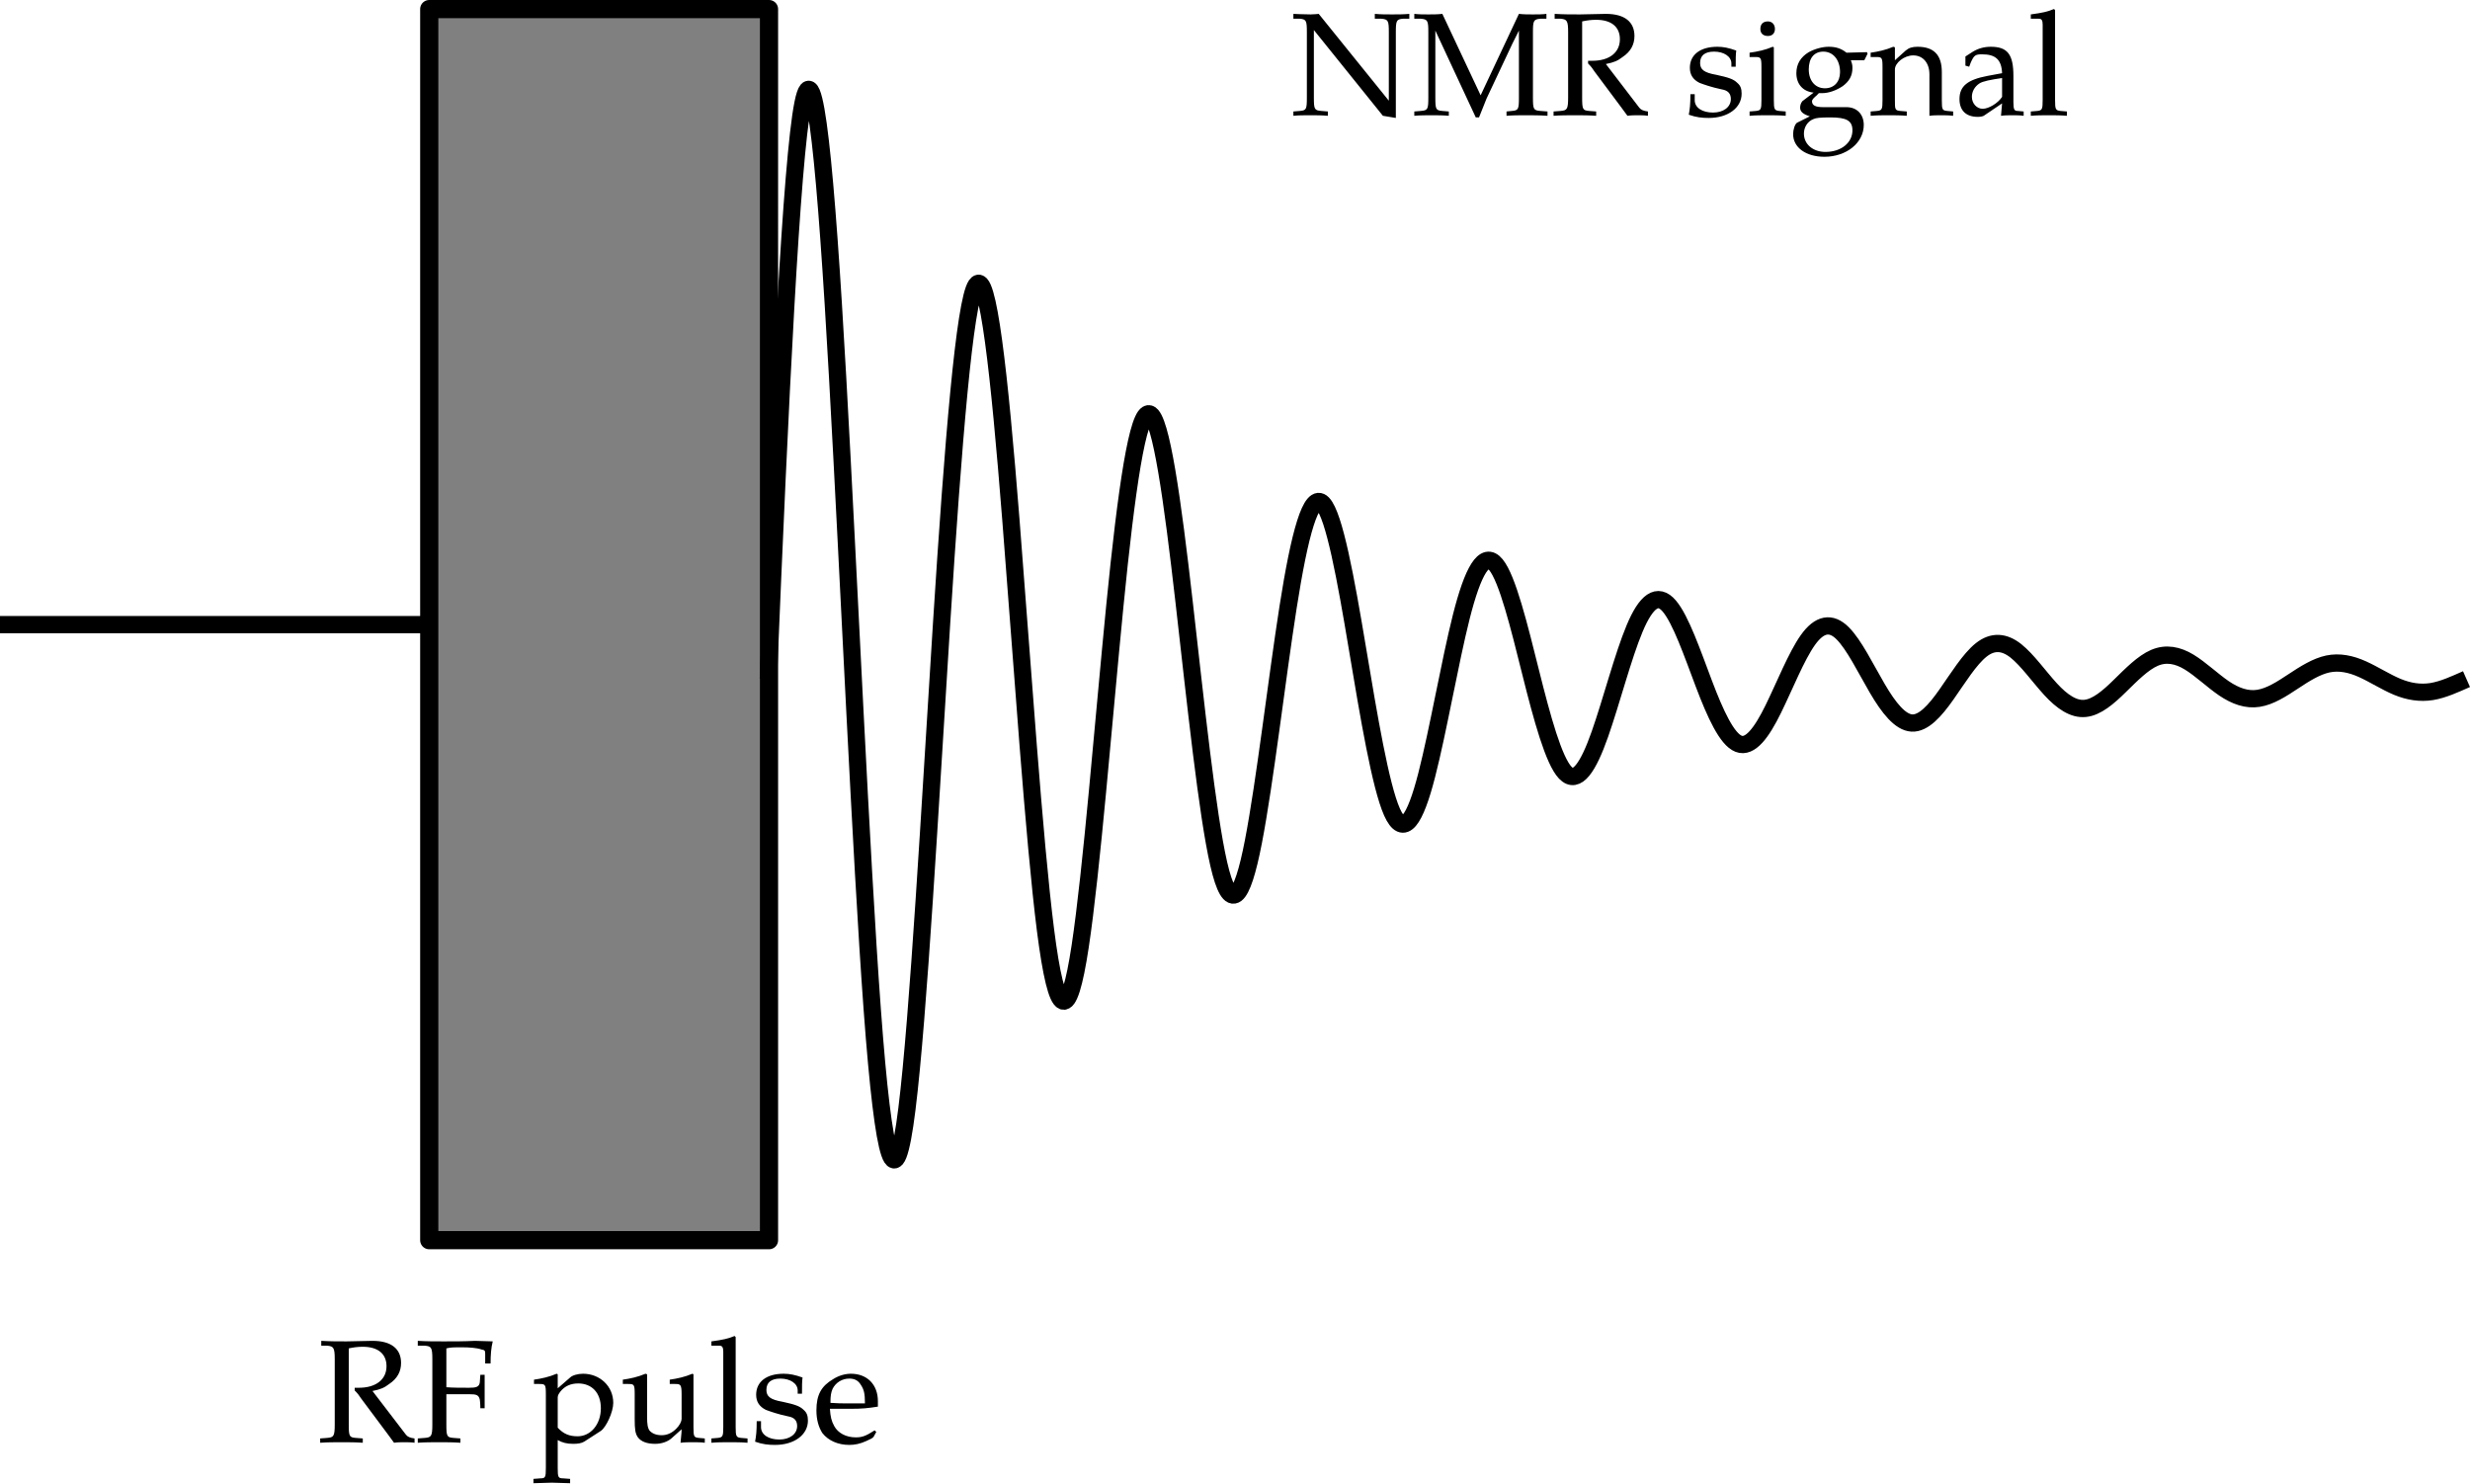
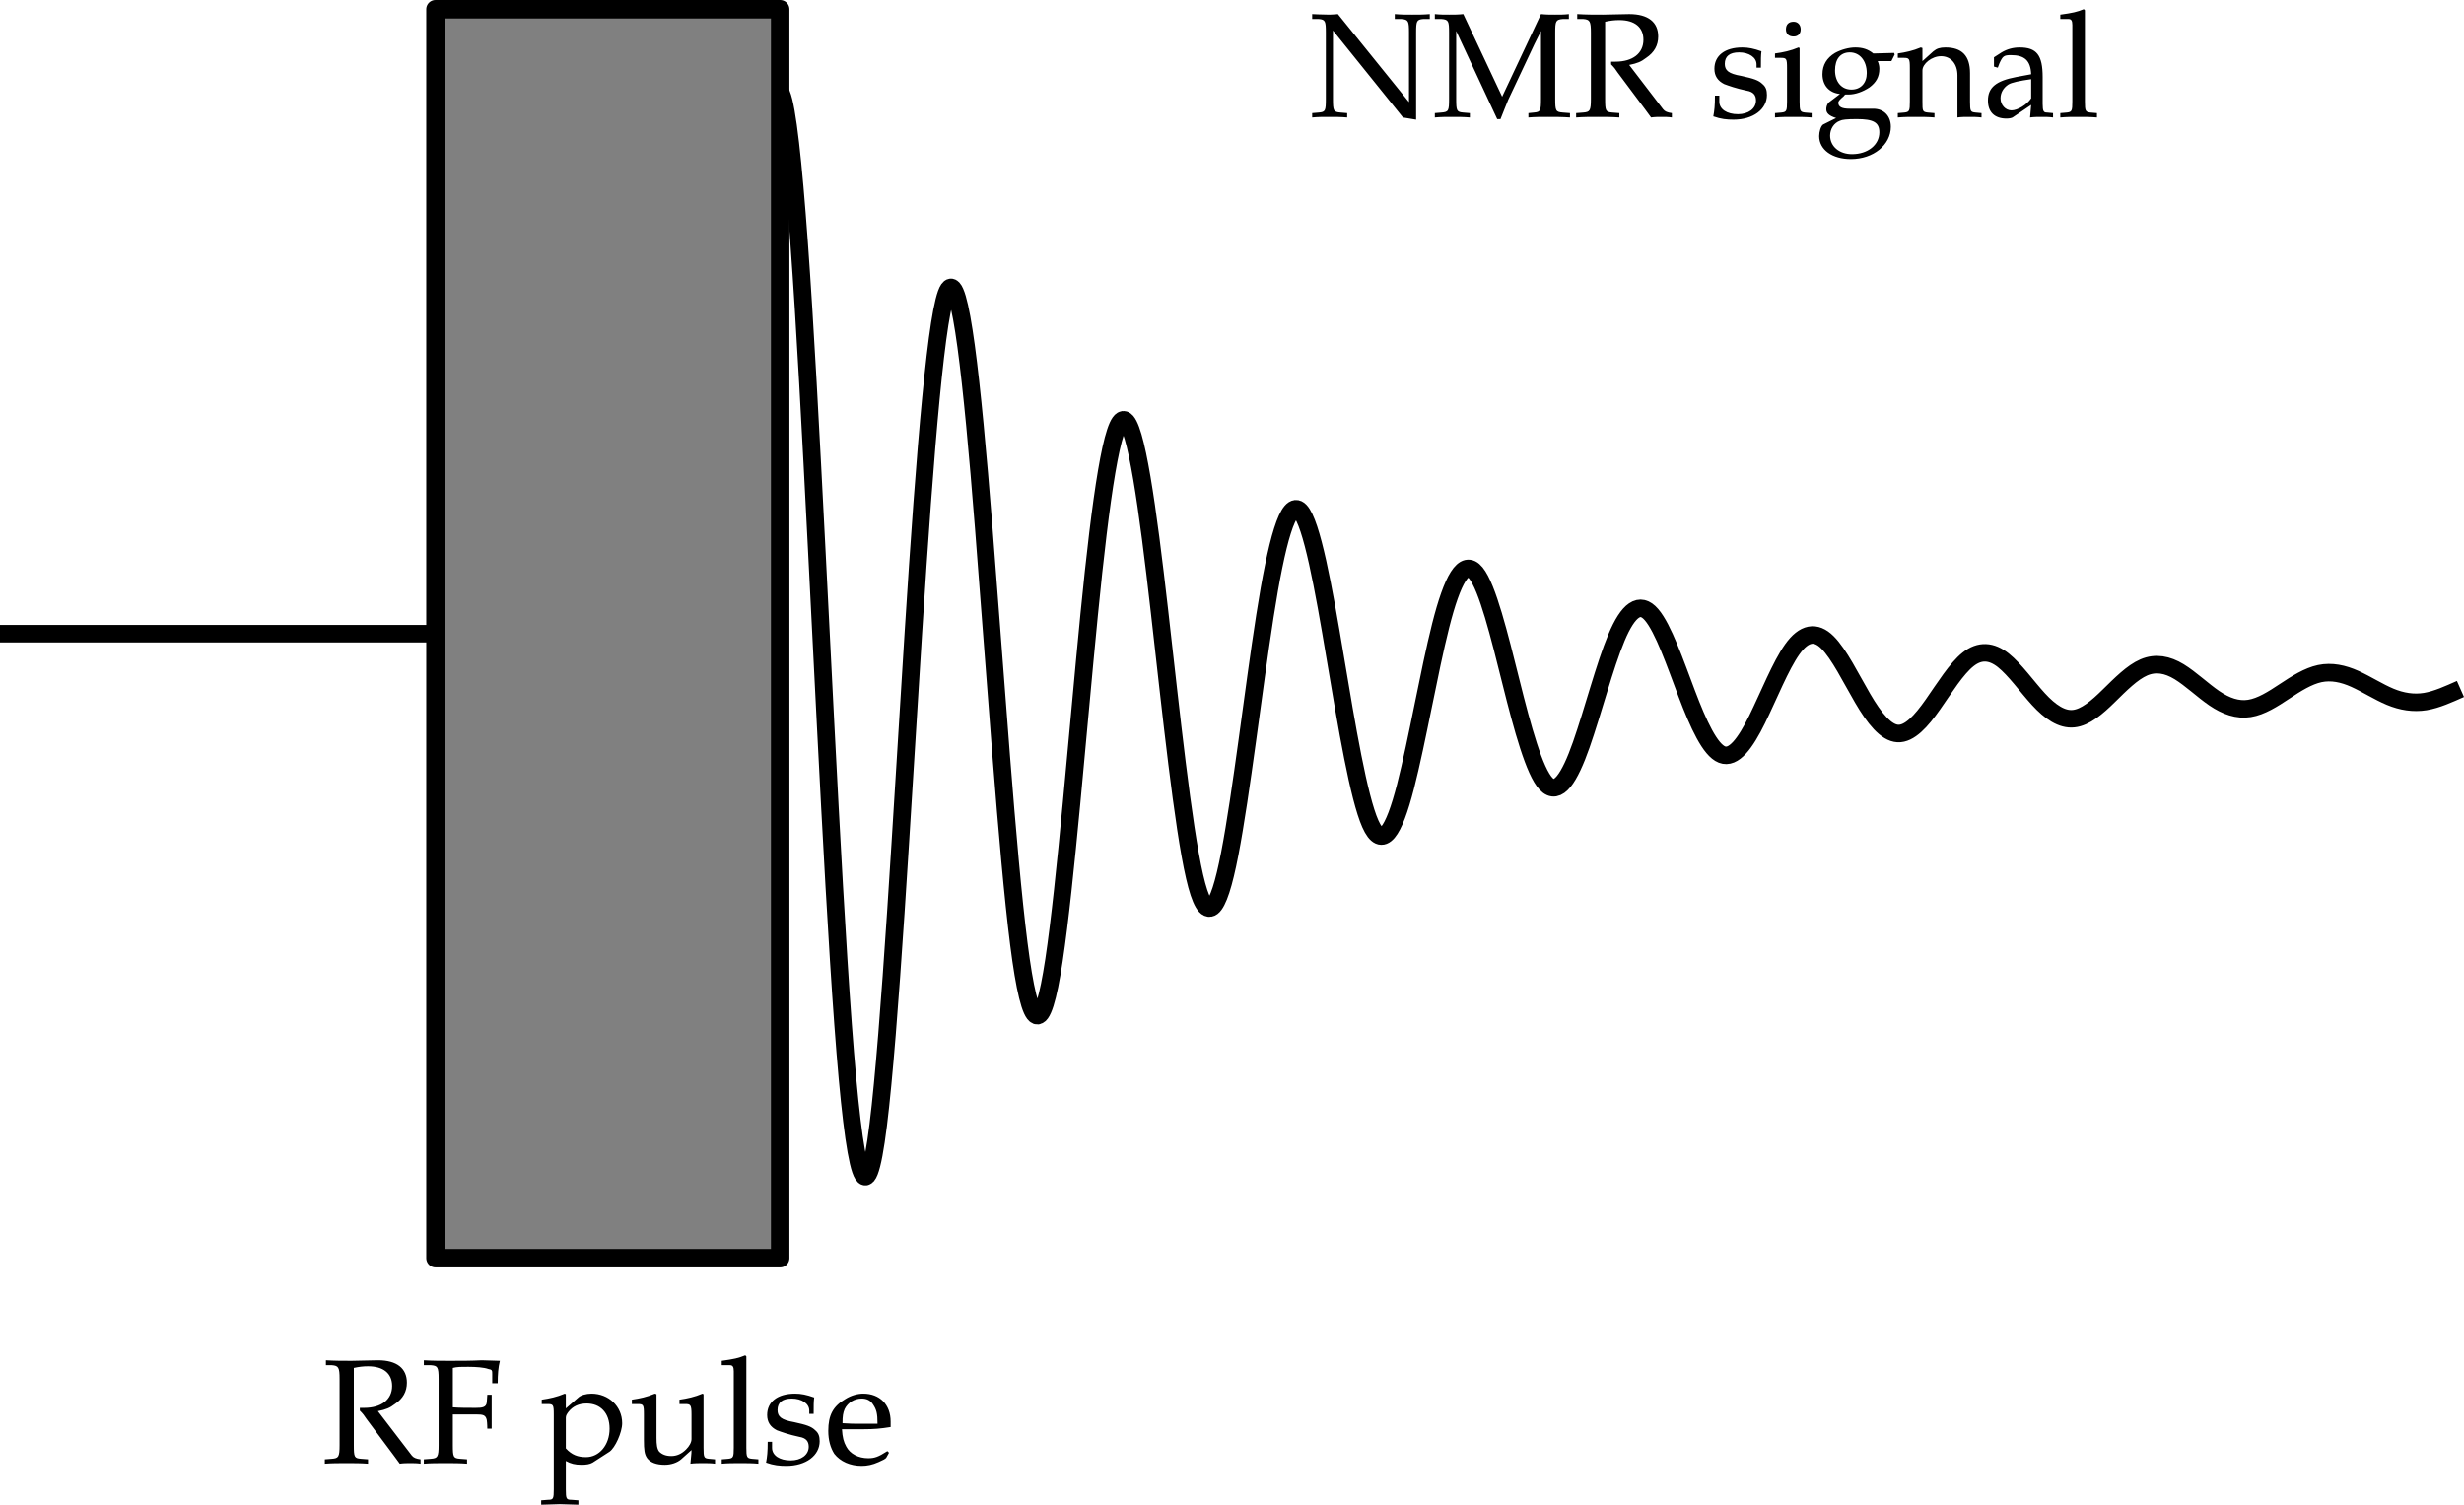
- <svg xmlns="http://www.w3.org/2000/svg" width="71.57mm" height="42.977mm" viewBox="0 0 71.57 42.977" version="1.1" id="svg1">
+ <svg xmlns="http://www.w3.org/2000/svg" width="70.374mm" height="42.977mm" viewBox="0 0 70.374 42.977" version="1.1" id="svg1">
  <defs id="defs1" />
  <g id="layer1" transform="translate(-53.48036,-108.2504)">
+     <path style="fill:none;stroke:#000000;stroke-width:0.5;stroke-linejoin:round;stroke-dasharray:none" d="m 74.547,127.928 c 0.335,-8.07 0.669,-15.014 1.004,-16.682 0.335,-1.667 0.669,1.952 1.004,7.934 0.335,5.98 0.669,13.776 1.004,18.328 0.335,4.552 0.67,5.567 1.004,2.875 0.335,-2.693 0.669,-8.782 1.004,-14.06 0.335,-5.279 0.669,-9.334 1.004,-9.815 0.335,-0.481 0.67,2.563 1.004,6.795 0.335,4.23 0.669,9.271 1.004,11.9 0.335,2.628 0.669,2.685 1.004,0.47 0.335,-2.215 0.669,-6.467 1.004,-9.861 0.335,-3.394 0.669,-5.673 1.004,-5.57 0.335,0.101 0.669,2.518 1.004,5.453 0.335,2.937 0.669,6.139 1.004,7.592 0.335,1.454 0.67,1.081 1.004,-0.651 0.335,-1.732 0.669,-4.647 1.004,-6.79 0.335,-2.142 0.669,-3.354 1.004,-3.007 0.335,0.347 0.67,2.187 1.004,4.189 0.335,2.001 0.669,3.997 1.004,4.752 0.335,0.754 0.669,0.238 1.004,-1.067 0.335,-1.304 0.67,-3.27 1.004,-4.595 0.335,-1.324 0.669,-1.917 1.004,-1.504 0.335,0.413 0.669,1.773 1.004,3.114 0.335,1.343 0.669,2.558 1.004,2.911 0.335,0.353 0.669,-0.164 1.004,-1.118 0.335,-0.955 0.669,-2.258 1.005,-3.059 0.334,-0.801 0.669,-1.046 1.003,-0.654 0.335,0.391 0.67,1.37 1.005,2.255 0.335,0.885 0.669,1.607 1.005,1.738 0.335,0.132 0.669,-0.321 1.004,-1.003 0.335,-0.683 0.67,-1.533 1.005,-2.004 0.335,-0.47 0.669,-0.53 1.003,-0.198 0.336,0.333 0.67,1.024 1.005,1.597 0.335,0.575 0.669,0.989 1.005,1.007 0.334,0.018 0.669,-0.352 1.003,-0.829 0.335,-0.478 0.67,-1.023 1.005,-1.289 0.335,-0.266 0.669,-0.239 1.005,0.027 0.335,0.267 0.669,0.744 1.004,1.11 0.334,0.365 0.67,0.593 1.005,0.557 0.335,-0.034 0.669,-0.321 1.003,-0.65 0.336,-0.329 0.67,-0.671 1.005,-0.815 0.335,-0.143 0.669,-0.08 1.005,0.124 0.335,0.205 0.669,0.529 1.004,0.758 0.336,0.229 0.67,0.345 1.005,0.291 0.335,-0.053 0.669,-0.267 1.005,-0.49 0.335,-0.222 0.669,-0.433 1.003,-0.505 0.335,-0.07 0.67,10e-4 1.005,0.152 0.334,0.151 0.669,0.369 1.003,0.509 0.336,0.14 0.67,0.192 1.005,0.138 0.335,-0.056 0.67,-0.212 1.005,-0.36" title="sin(2*pi*x)*exp(-0.4*x)" id="path2" />
    <path style="fill:none;stroke:#000000;stroke-width:0.5;stroke-linejoin:round;stroke-dasharray:none" d="M 53.48,126.349 H 65.857" id="path1" />
    <rect style="fill:#808080;stroke:#000000;stroke-width:0.527;stroke-linejoin:round;stroke-dasharray:none" id="rect1" width="9.845" height="35.671" x="65.918" y="108.514" />
-     <path style="fill:none;stroke:#000000;stroke-width:0.5;stroke-linejoin:round;stroke-dasharray:none" d="m 75.743,127.928 c 0.335,-8.07 0.669,-15.014 1.004,-16.682 0.335,-1.667 0.669,1.952 1.004,7.934 0.335,5.98 0.669,13.776 1.004,18.328 0.335,4.552 0.67,5.567 1.004,2.875 0.335,-2.693 0.669,-8.782 1.004,-14.06 0.335,-5.279 0.669,-9.334 1.004,-9.815 0.335,-0.481 0.67,2.563 1.004,6.795 0.335,4.23 0.669,9.271 1.004,11.9 0.335,2.628 0.669,2.685 1.004,0.47 0.335,-2.215 0.669,-6.467 1.004,-9.861 0.335,-3.394 0.669,-5.673 1.004,-5.57 0.335,0.101 0.669,2.518 1.004,5.453 0.335,2.937 0.669,6.139 1.004,7.592 0.335,1.454 0.67,1.081 1.004,-0.651 0.335,-1.732 0.669,-4.647 1.004,-6.79 0.335,-2.142 0.669,-3.354 1.004,-3.007 0.335,0.347 0.67,2.187 1.004,4.189 0.335,2.001 0.669,3.997 1.004,4.752 0.335,0.754 0.669,0.238 1.004,-1.067 0.335,-1.304 0.67,-3.27 1.004,-4.595 0.335,-1.324 0.669,-1.917 1.004,-1.504 0.335,0.413 0.669,1.773 1.004,3.114 0.335,1.343 0.669,2.558 1.004,2.911 0.335,0.353 0.669,-0.164 1.004,-1.118 0.335,-0.955 0.669,-2.258 1.005,-3.059 0.335,-0.801 0.669,-1.046 1.003,-0.654 0.335,0.391 0.67,1.37 1.005,2.255 0.335,0.885 0.669,1.607 1.005,1.738 0.335,0.132 0.669,-0.321 1.004,-1.003 0.335,-0.683 0.67,-1.533 1.005,-2.004 0.335,-0.47 0.669,-0.53 1.003,-0.198 0.336,0.333 0.67,1.024 1.005,1.597 0.335,0.575 0.669,0.989 1.005,1.007 0.334,0.018 0.669,-0.352 1.003,-0.829 0.335,-0.478 0.67,-1.023 1.005,-1.289 0.335,-0.266 0.669,-0.239 1.005,0.027 0.335,0.267 0.669,0.744 1.004,1.11 0.334,0.365 0.67,0.593 1.005,0.557 0.335,-0.034 0.669,-0.321 1.003,-0.65 0.336,-0.329 0.67,-0.671 1.005,-0.815 0.335,-0.143 0.669,-0.08 1.005,0.124 0.335,0.205 0.669,0.529 1.004,0.758 0.336,0.229 0.67,0.345 1.005,0.291 0.335,-0.053 0.669,-0.267 1.005,-0.49 0.335,-0.222 0.669,-0.433 1.003,-0.505 0.335,-0.07 0.67,10e-4 1.005,0.152 0.334,0.151 0.669,0.369 1.003,0.509 0.336,0.14 0.67,0.192 1.005,0.138 0.335,-0.056 0.67,-0.212 1.005,-0.36" title="sin(2*pi*x)*exp(-0.4*x)" id="path2" />
    <text xml:space="preserve" style="font-style:normal;font-variant:normal;font-weight:normal;font-stretch:normal;font-size:4.233px;line-height:1.25;font-family:'TeX Gyre Pagella';-inkscape-font-specification:'TeX Gyre Pagella, Normal';font-variant-ligatures:normal;font-variant-caps:normal;font-variant-numeric:normal;font-variant-east-asian:normal;stroke-width:0.265" x="90.878" y="111.587" id="text2">
      <tspan id="tspan2" style="font-style:normal;font-variant:normal;font-weight:normal;font-stretch:normal;font-size:4.233px;font-family:'TeX Gyre Pagella';-inkscape-font-specification:'TeX Gyre Pagella, Normal';font-variant-ligatures:normal;font-variant-caps:normal;font-variant-numeric:normal;font-variant-east-asian:normal;stroke-width:0.265" x="90.878" y="111.587">NMR signal</tspan>
    </text>
    <text xml:space="preserve" style="font-style:normal;font-variant:normal;font-weight:normal;font-stretch:normal;font-size:4.233px;line-height:1.25;font-family:'TeX Gyre Pagella';-inkscape-font-specification:'TeX Gyre Pagella, Normal';font-variant-ligatures:normal;font-variant-caps:normal;font-variant-numeric:normal;font-variant-east-asian:normal;stroke-width:0.265" x="62.664" y="150.037" id="text2-6">
      <tspan id="tspan2-7" style="font-style:normal;font-variant:normal;font-weight:normal;font-stretch:normal;font-size:4.233px;font-family:'TeX Gyre Pagella';-inkscape-font-specification:'TeX Gyre Pagella, Normal';font-variant-ligatures:normal;font-variant-caps:normal;font-variant-numeric:normal;font-variant-east-asian:normal;stroke-width:0.265" x="62.664" y="150.037">RF pulse</tspan>
    </text>
    <text xml:space="preserve" style="font-size:5.644px;line-height:1.25;font-family:xkcd;-inkscape-font-specification:xkcd;stroke-width:0.265" x="82.778" y="153.591" id="text3">
      <tspan id="tspan3" style="stroke-width:0.265" x="82.778" y="153.591" />
    </text>
  </g>
</svg>
